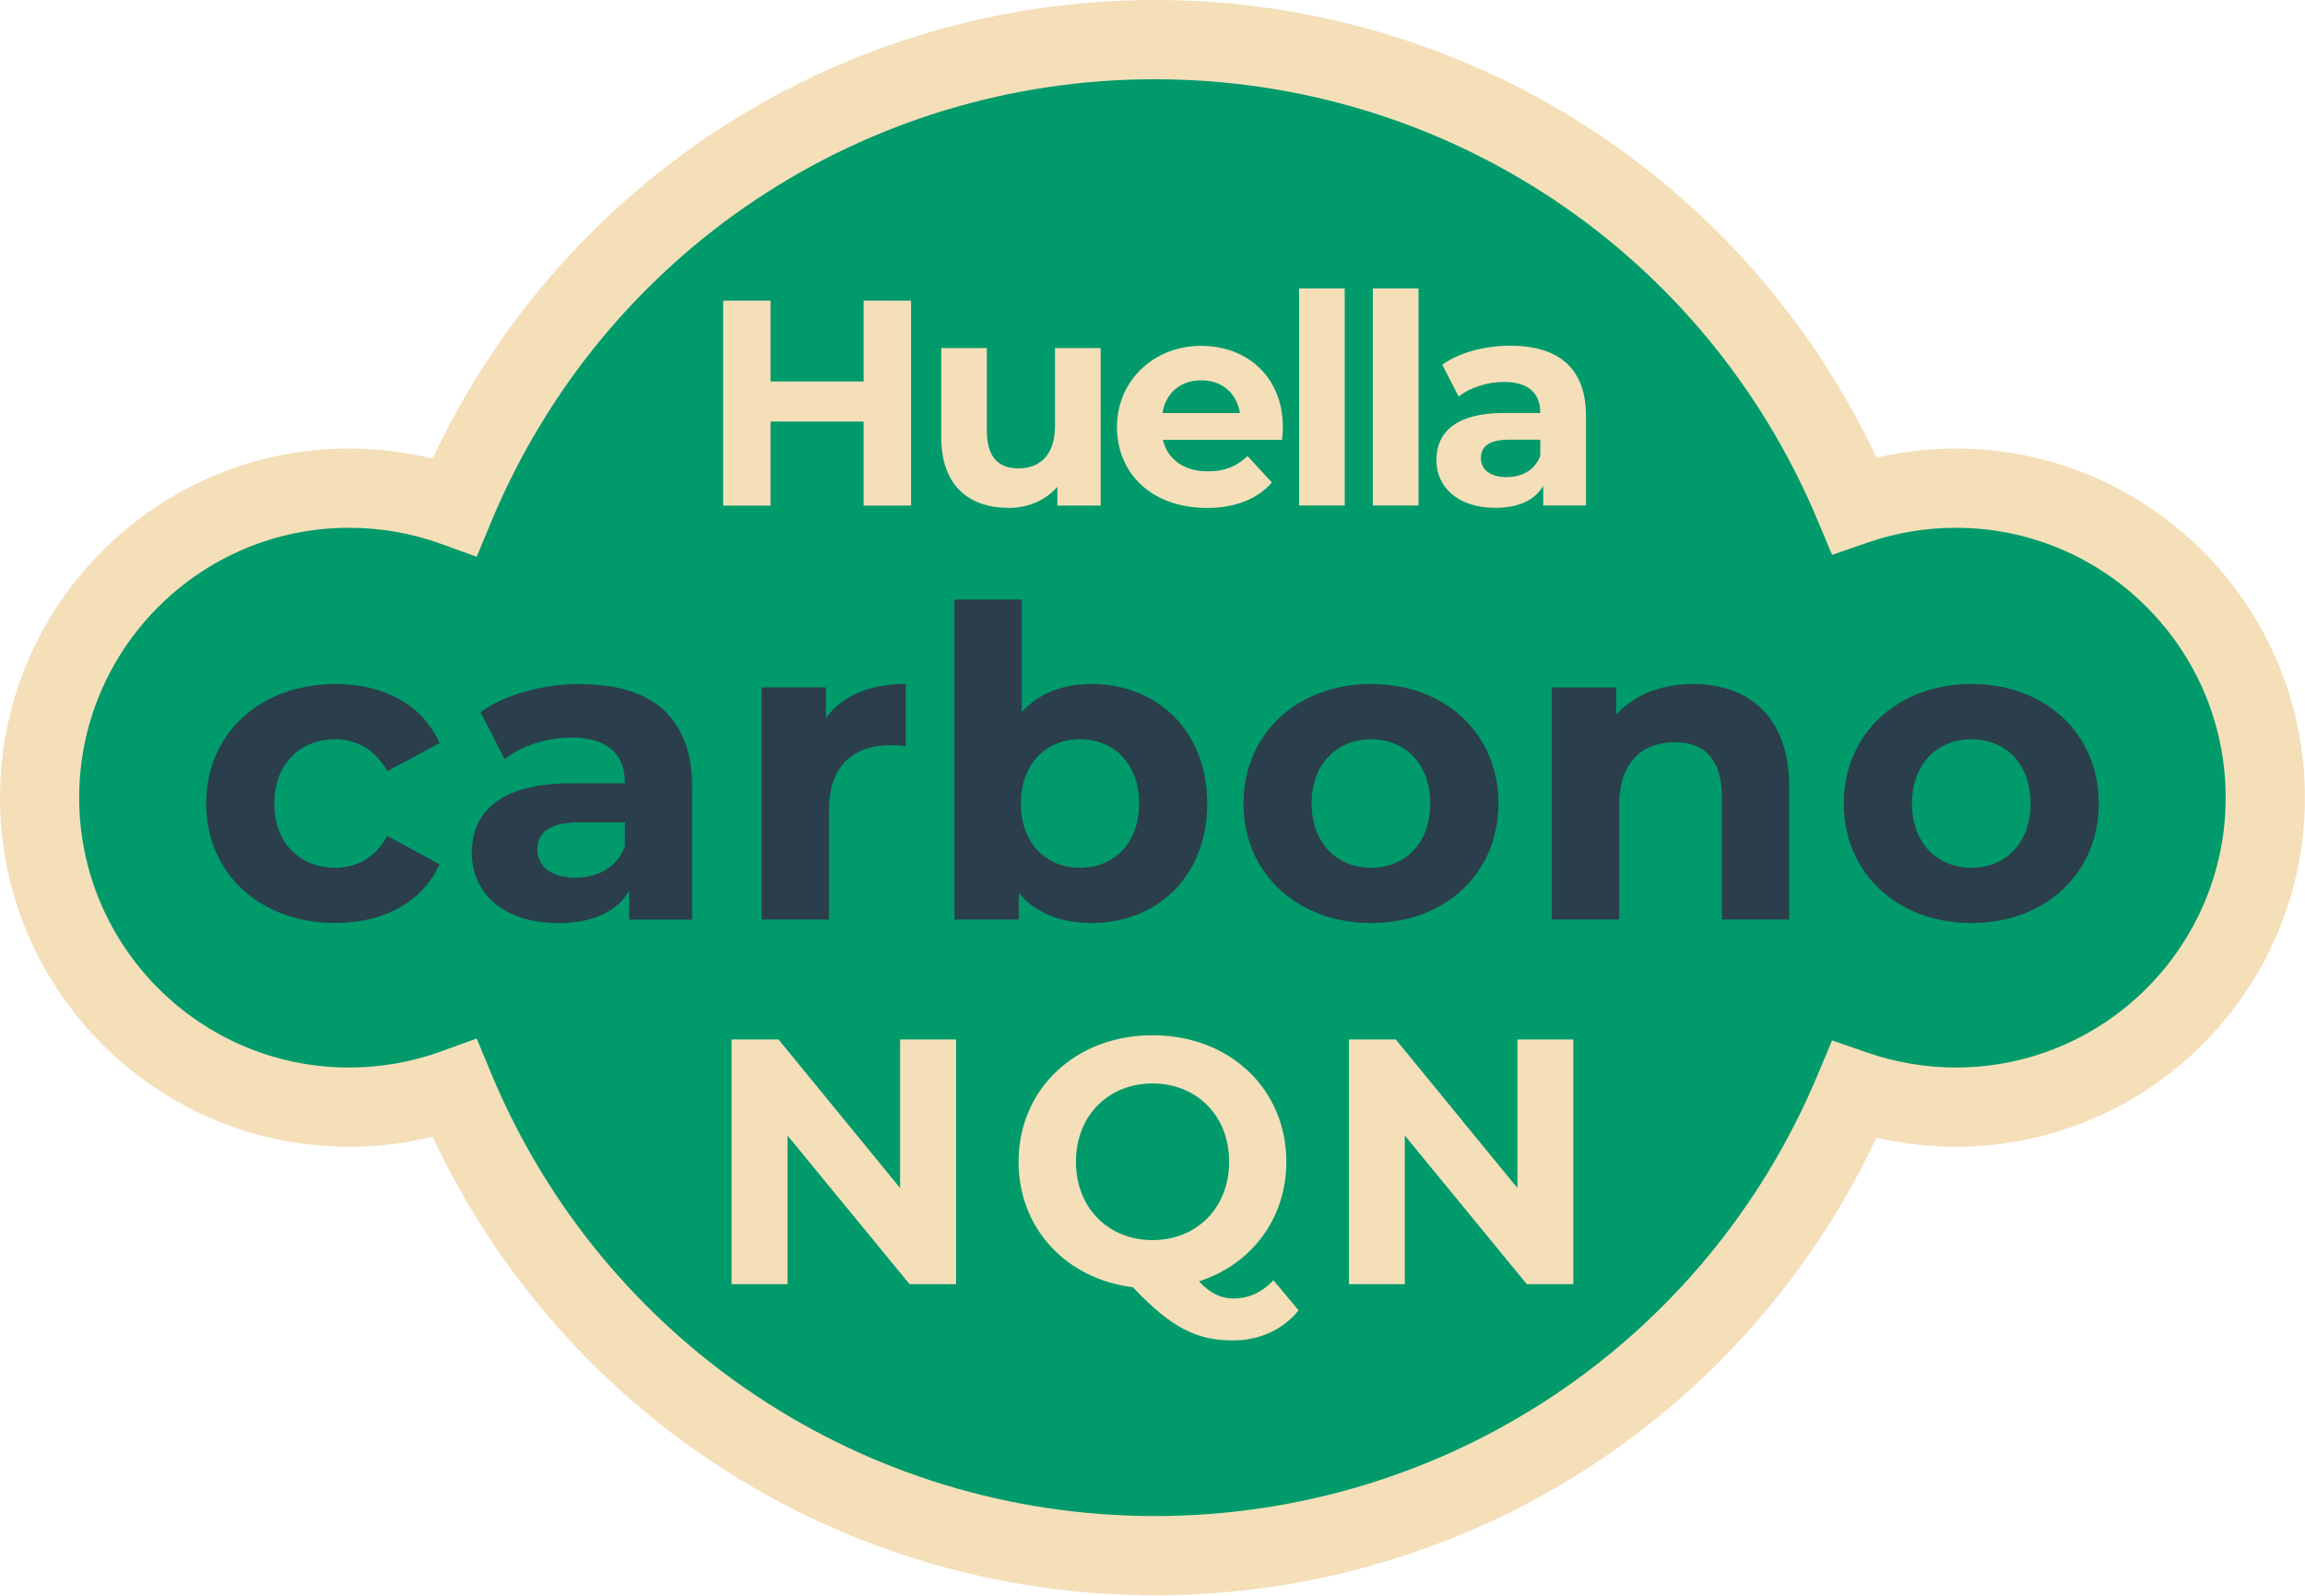
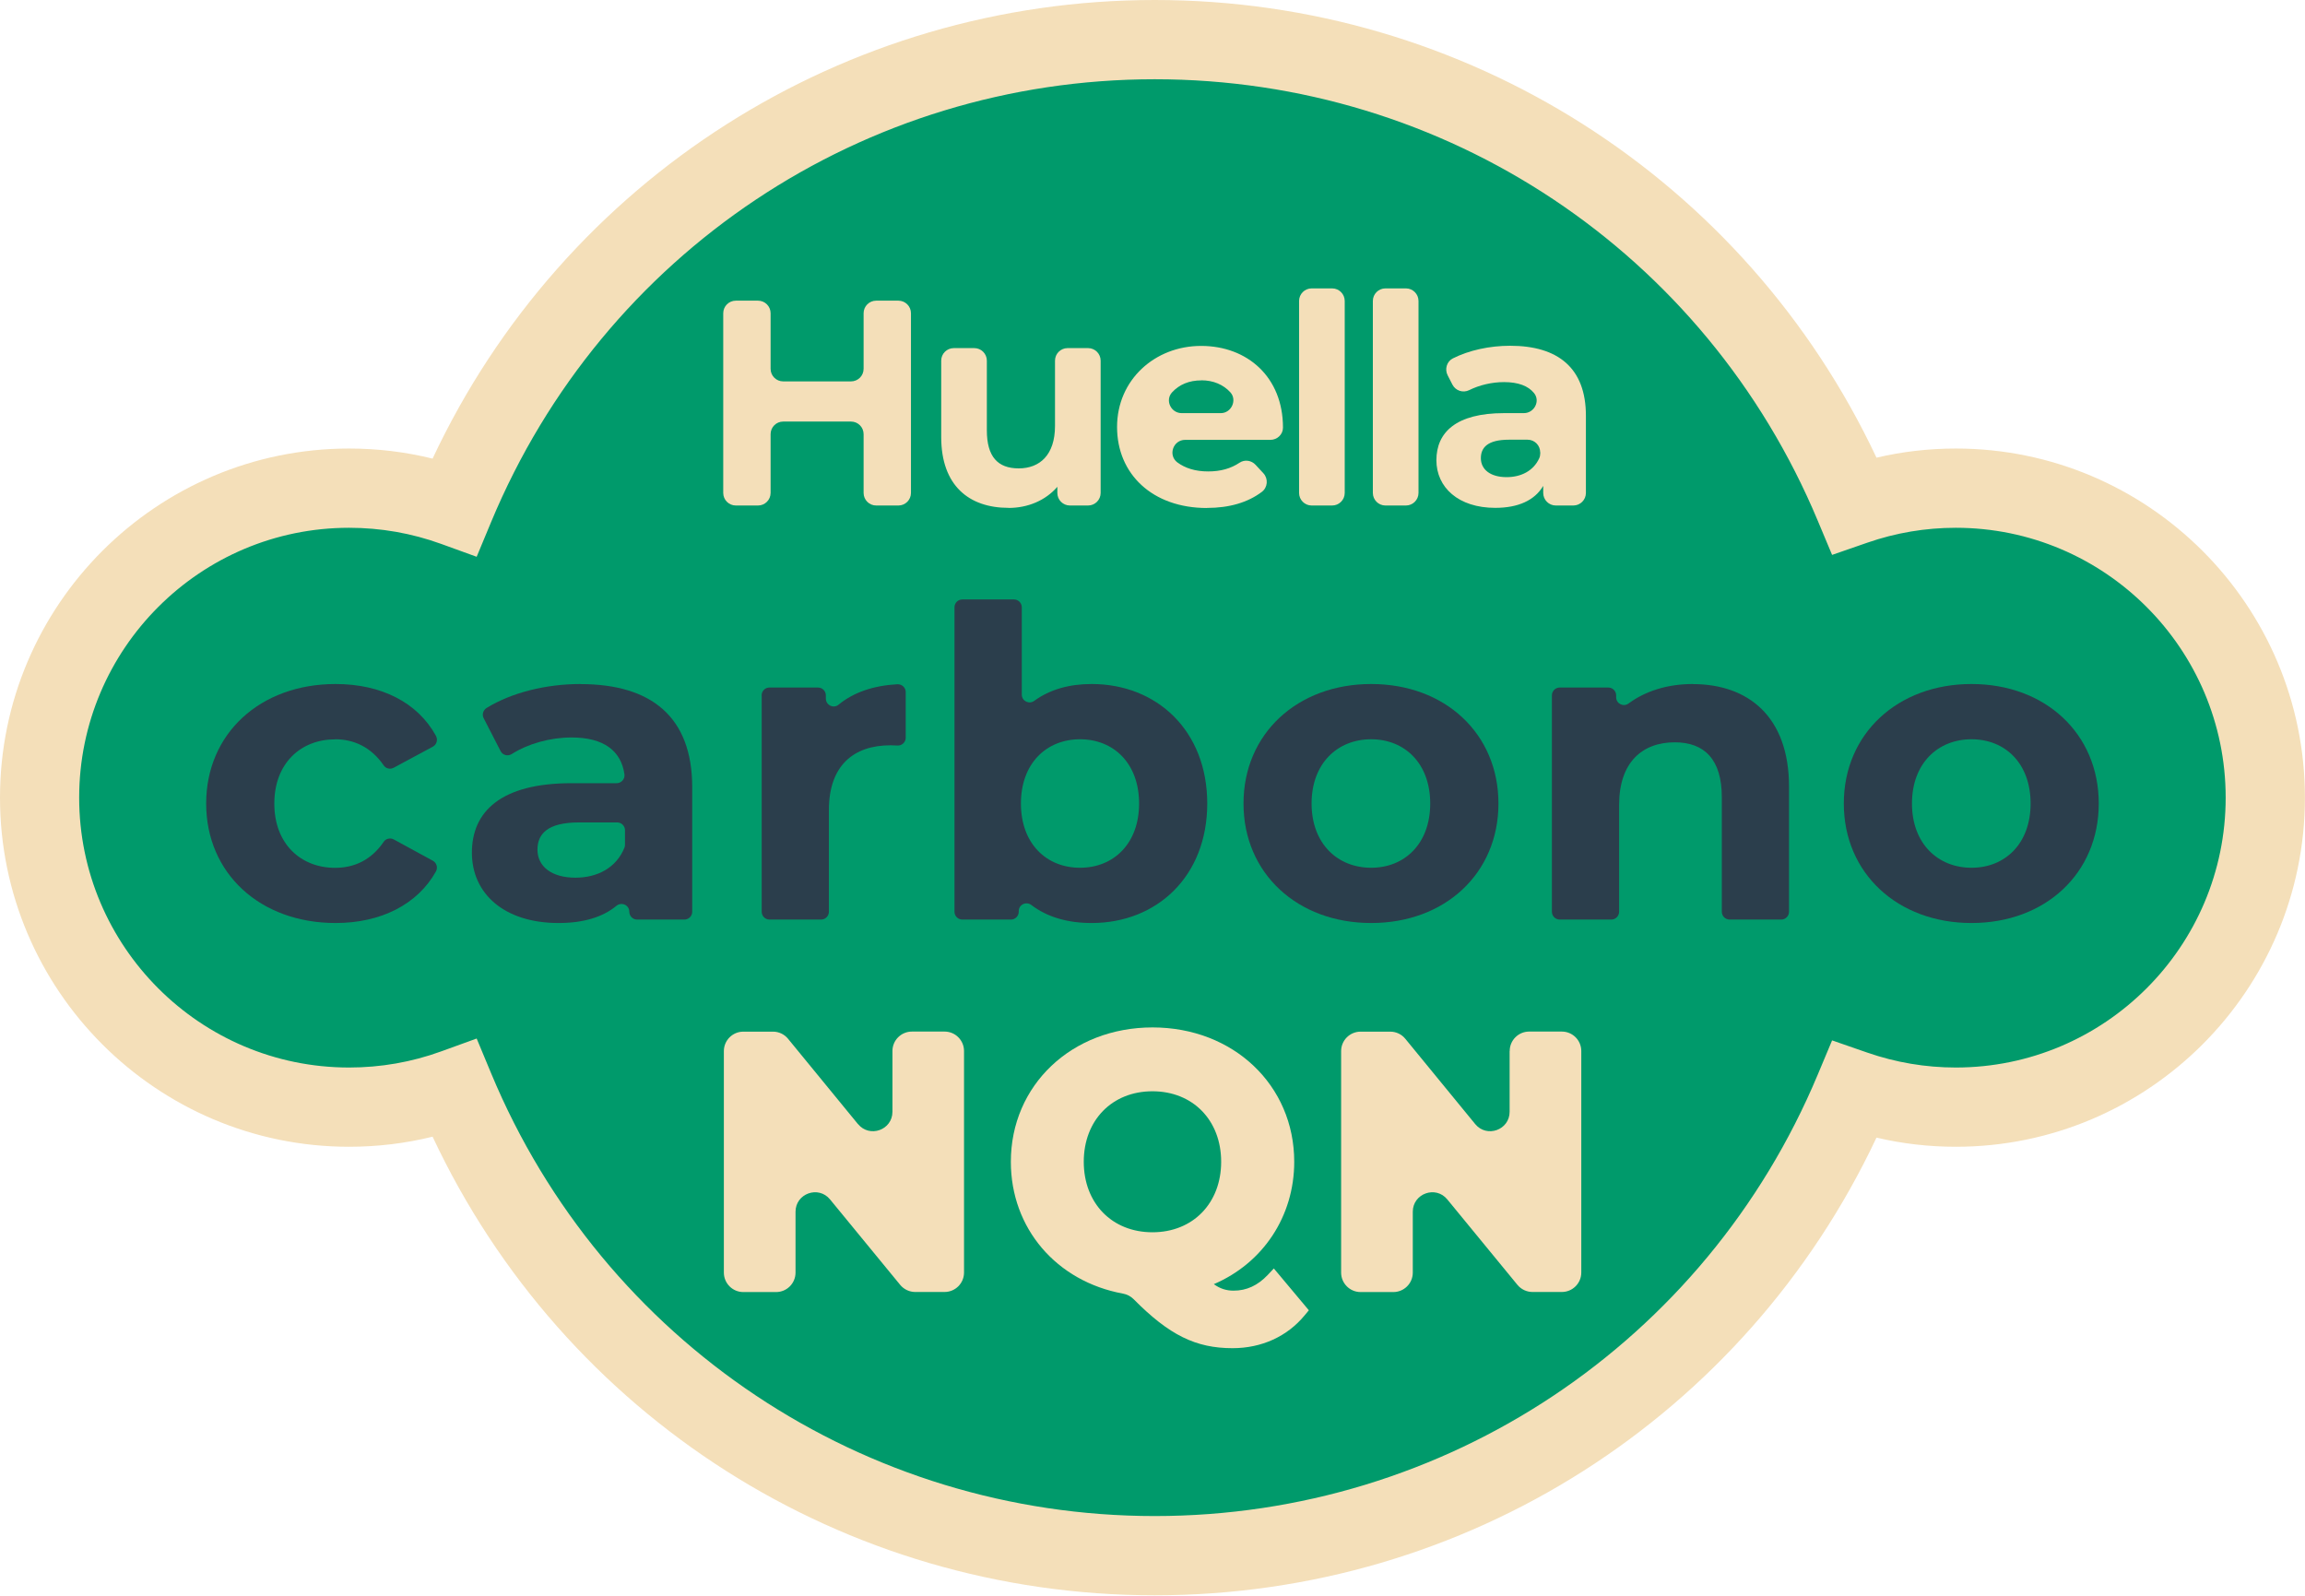
<svg xmlns="http://www.w3.org/2000/svg" id="Capa_2" data-name="Capa 2" viewBox="0 0 294.93 204.12">
  <defs>
    <style>
      .cls-1 {
        fill: #009a6b;
      }

      .cls-1, .cls-2, .cls-3 {
        stroke-width: 0px;
      }

      .cls-2 {
        fill: #2b3e4c;
      }

      .cls-3 {
        fill: #f4dfb9;
      }
    </style>
  </defs>
  <g id="Capa_1-2" data-name="Capa 1">
    <g>
      <path class="cls-1" d="M250.61,62.32c-4.57,0-8.95.78-13.03,2.2-14.69-35.11-49.37-59.78-89.81-59.78s-75.24,24.75-89.89,59.96c-4.23-1.53-8.79-2.37-13.55-2.37-21.95,0-39.74,17.79-39.74,39.74s17.79,39.74,39.74,39.74c4.76,0,9.32-.84,13.55-2.37,14.65,35.2,49.38,59.96,89.89,59.96s75.12-24.67,89.81-59.78c4.08,1.42,8.47,2.2,13.03,2.2,21.95,0,39.74-17.79,39.74-39.74s-17.79-39.74-39.74-39.74Z" />
      <path class="cls-3" d="M250.25,57.39c-3.43,0-6.83.39-10.15,1.17C223.29,22.84,187.52,0,147.76,0S72.15,22.88,55.35,58.68c-3.48-.86-7.06-1.29-10.68-1.29C20.04,57.39,0,77.43,0,102.06s20.04,44.67,44.67,44.67c3.62,0,7.2-.43,10.68-1.29,16.79,35.79,52.57,58.68,92.4,58.68s75.53-22.84,92.35-58.56c3.32.78,6.72,1.17,10.15,1.17,24.63,0,44.67-20.04,44.67-44.67s-20.04-44.67-44.67-44.67ZM250.25,136.59c-3.86,0-7.67-.64-11.33-1.91l-4.5-1.56-1.84,4.39c-14.35,34.3-47.65,56.47-84.83,56.47s-70.58-22.23-84.9-56.63l-1.86-4.47-4.55,1.65c-3.77,1.37-7.73,2.06-11.78,2.06-19.04,0-34.53-15.49-34.53-34.53s15.49-34.53,34.53-34.53c4.04,0,8,.69,11.78,2.06l4.55,1.65,1.86-4.47c14.32-34.4,47.64-56.63,84.9-56.63s70.48,22.16,84.83,56.47l1.84,4.39,4.5-1.56c3.65-1.27,7.46-1.91,11.33-1.91,19.04,0,34.53,15.49,34.53,34.53s-15.49,34.53-34.53,34.53Z" />
-       <polygon class="cls-3" points="98.59 53.94 110.5 53.94 110.5 64.69 116.57 64.69 116.57 38.47 110.5 38.47 110.5 48.81 98.59 48.81 98.59 38.47 92.53 38.47 92.53 64.69 98.59 64.69 98.59 53.94" />
-       <path class="cls-3" d="M129.04,64.99c2.47,0,4.72-.94,6.25-2.7v2.4h5.54v-20.15h-5.84v9.96c0,3.71-1.95,5.43-4.64,5.43s-4.08-1.5-4.08-4.87v-10.52h-5.84v11.38c0,6.22,3.56,9.06,8.61,9.06Z" />
-       <path class="cls-3" d="M154.43,64.99c3.63,0,6.44-1.12,8.31-3.26l-3.11-3.37c-1.39,1.31-2.92,1.95-5.06,1.95-3.07,0-5.2-1.53-5.77-4.04h15.24c.04-.49.11-1.12.11-1.57,0-6.48-4.57-10.45-10.48-10.45s-10.75,4.34-10.75,10.37,4.53,10.37,11.5,10.37ZM153.72,48.66c2.62,0,4.53,1.65,4.94,4.19h-9.92c.41-2.58,2.32-4.19,4.98-4.19Z" />
-       <rect class="cls-3" x="166.22" y="36.9" width="5.84" height="27.78" />
-       <rect class="cls-3" x="175.66" y="36.9" width="5.84" height="27.78" />
-       <path class="cls-3" d="M183.79,58.88c0,3.48,2.81,6.1,7.53,6.1,2.96,0,5.05-.97,6.14-2.81v2.51h5.47v-11.5c0-6.1-3.56-8.95-9.7-8.95-3.22,0-6.48.86-8.69,2.43l2.1,4.08c1.46-1.16,3.67-1.87,5.8-1.87,3.15,0,4.64,1.46,4.64,3.97h-4.64c-6.14,0-8.65,2.47-8.65,6.03ZM197.08,56.26v2.06c-.67,1.83-2.36,2.73-4.31,2.73-2.06,0-3.29-.97-3.29-2.43,0-1.35.86-2.36,3.59-2.36h4.01Z" />
-       <polygon class="cls-3" points="115.17 152.01 99.61 133 93.61 133 93.61 164.31 100.77 164.31 100.77 145.3 116.38 164.31 122.33 164.31 122.33 133 115.17 133 115.17 152.01" />
-       <path class="cls-3" d="M157.84,166.14c-1.57,0-2.91-.58-4.43-2.19,6.66-2.15,11.18-7.96,11.18-15.3,0-9.35-7.29-16.19-17.13-16.19s-17.13,6.89-17.13,16.19c0,8.5,6.04,14.98,14.63,16.06,4.83,5.1,8.1,6.8,12.75,6.8,3.44,0,6.4-1.34,8.45-3.85l-3.22-3.85c-1.48,1.57-3.18,2.33-5.1,2.33ZM137.67,148.65c0-5.95,4.2-10.02,9.8-10.02s9.8,4.07,9.8,10.02-4.2,10.02-9.8,10.02-9.8-4.07-9.8-10.02Z" />
-       <polygon class="cls-3" points="194.16 152.01 178.59 133 172.6 133 172.6 164.31 179.75 164.31 179.75 145.3 195.36 164.31 201.31 164.31 201.31 133 194.16 133 194.16 152.01" />
-       <path class="cls-2" d="M42.88,94.59c2.7,0,5.08,1.27,6.68,4.08l6.68-3.59c-2.15-4.86-7.06-7.56-13.3-7.56-9.66,0-16.56,6.35-16.56,15.29s6.9,15.29,16.56,15.29c6.24,0,11.15-2.76,13.3-7.51l-6.68-3.64c-1.6,2.87-3.97,4.08-6.68,4.08-4.36,0-7.78-3.03-7.78-8.22s3.42-8.22,7.78-8.22Z" />
-       <path class="cls-2" d="M74.28,87.52c-4.75,0-9.55,1.27-12.8,3.59l3.09,6.02c2.15-1.71,5.41-2.76,8.55-2.76,4.64,0,6.84,2.15,6.84,5.85h-6.84c-9.05,0-12.75,3.64-12.75,8.89s4.14,9,11.09,9c4.36,0,7.45-1.43,9.05-4.14v3.7h8.06v-16.94c0-9-5.24-13.19-14.29-13.19ZM79.97,108.27c-.99,2.7-3.48,4.03-6.35,4.03-3.04,0-4.86-1.43-4.86-3.59,0-1.99,1.27-3.48,5.3-3.48h5.9v3.04Z" />
-       <path class="cls-2" d="M97.46,87.96v29.69h8.61v-14.02c0-5.68,3.15-8.28,7.89-8.28.66,0,1.21.06,1.93.11v-7.95c-4.58,0-8.11,1.49-10.21,4.36v-3.92h-8.22Z" />
-       <path class="cls-2" d="M122.13,76.71v40.95h8.22v-3.42c2.15,2.59,5.35,3.86,9.33,3.86,8.33,0,14.79-5.96,14.79-15.29s-6.46-15.29-14.79-15.29c-3.7,0-6.73,1.16-8.94,3.59v-14.4h-8.61ZM138.19,94.59c4.31,0,7.56,3.09,7.56,8.22s-3.26,8.22-7.56,8.22-7.56-3.09-7.56-8.22,3.26-8.22,7.56-8.22Z" />
-       <path class="cls-2" d="M159.11,102.81c0,8.94,6.9,15.29,16.34,15.29s16.28-6.35,16.28-15.29-6.84-15.29-16.28-15.29-16.34,6.35-16.34,15.29ZM175.44,94.59c4.3,0,7.56,3.09,7.56,8.22s-3.26,8.22-7.56,8.22-7.62-3.09-7.62-8.22,3.31-8.22,7.62-8.22Z" />
-       <path class="cls-2" d="M216.61,87.52c-4.03,0-7.51,1.38-9.82,3.92v-3.48h-8.22v29.69h8.61v-14.68c0-5.46,2.98-8,7.12-8,3.81,0,6.02,2.21,6.02,7.01v15.67h8.61v-17c0-9.05-5.3-13.13-12.31-13.13Z" />
-       <path class="cls-2" d="M252.26,87.52c-9.44,0-16.34,6.35-16.34,15.29s6.9,15.29,16.34,15.29,16.28-6.35,16.28-15.29-6.84-15.29-16.28-15.29ZM252.26,111.03c-4.3,0-7.62-3.09-7.62-8.22s3.31-8.22,7.62-8.22,7.56,3.09,7.56,8.22-3.26,8.22-7.56,8.22Z" />
+       <g>
+         <path class="cls-3" d="M100.21,53.94h8.68c.89,0,1.61.72,1.61,1.61v7.52c0,.89.72,1.61,1.61,1.61h2.84c.89,0,1.61-.72,1.61-1.61v-22.99c0-.89-.72-1.61-1.61-1.61h-2.84c-.89,0-1.61.72-1.61,1.61v7.11c0,.89-.72,1.61-1.61,1.61h-8.68c-.89,0-1.61-.72-1.61-1.61v-7.11c0-.89-.72-1.61-1.61-1.61h-2.84c-.89,0-1.61.72-1.61,1.61v22.99c0,.89.72,1.61,1.61,1.61h2.84c.89,0,1.61-.72,1.61-1.61v-7.52c0-.89.72-1.61,1.61-1.61Z" />
+         <path class="cls-3" d="M129.04,64.99c2.47,0,4.72-.94,6.25-2.7v.78c0,.89.72,1.61,1.61,1.61h2.32c.89,0,1.61-.72,1.61-1.61v-16.92c0-.89-.72-1.61-1.61-1.61h-2.62c-.89,0-1.61.72-1.61,1.61v8.35c0,3.71-1.95,5.43-4.64,5.43s-4.08-1.5-4.08-4.87v-8.91c0-.89-.72-1.61-1.61-1.61h-2.62c-.89,0-1.61.72-1.61,1.61v9.77c0,6.22,3.56,9.06,8.61,9.06Z" />
+         <path class="cls-3" d="M154.43,64.99c2.87,0,5.23-.7,7.02-2.05.76-.57.85-1.68.21-2.38l-1.01-1.09c-.53-.57-1.39-.7-2.04-.27-1.13.75-2.41,1.12-4.03,1.12s-2.93-.41-3.94-1.16c-1.22-.92-.53-2.88,1-2.88h10.91c.87,0,1.61-.69,1.61-1.56,0,0,0,0,0-.01,0-6.48-4.57-10.45-10.48-10.45s-10.75,4.34-10.75,10.37,4.53,10.37,11.5,10.37ZM153.72,48.66c1.53,0,2.82.56,3.71,1.54s.14,2.66-1.23,2.66h-5c-1.38,0-2.16-1.65-1.23-2.66s2.19-1.53,3.75-1.53Z" />
+         <rect class="cls-3" x="166.22" y="36.9" width="5.84" height="27.78" rx="1.61" ry="1.61" />
+         <rect class="cls-3" x="175.66" y="36.9" width="5.84" height="27.78" rx="1.61" ry="1.61" />
+         <path class="cls-3" d="M183.79,58.88c0,3.48,2.81,6.1,7.53,6.1,2.96,0,5.05-.97,6.14-2.81v.9c0,.89.72,1.61,1.61,1.61h2.24c.89,0,1.61-.72,1.61-1.61v-9.88c0-6.1-3.56-8.95-9.7-8.95-2.61,0-5.25.57-7.33,1.62-.78.4-1.06,1.38-.66,2.16l.61,1.19c.4.78,1.35,1.1,2.14.71,1.31-.65,2.91-1.03,4.46-1.03,1.83,0,3.1.49,3.84,1.4.84,1.02.03,2.57-1.3,2.57h-2.54c-6.14,0-8.65,2.47-8.65,6.03ZM197.08,57.87v.12c0,.22-.04.44-.13.64-.74,1.63-2.34,2.42-4.18,2.42-2.06,0-3.29-.97-3.29-2.43,0-1.35.86-2.36,3.59-2.36h2.39c.89,0,1.61.72,1.61,1.61Z" />
+       </g>
+       <g>
+         <path class="cls-3" d="M109.77,143.82l-8.94-10.91c-.47-.58-1.18-.91-1.92-.91h-3.8c-1.37,0-2.49,1.11-2.49,2.49v28.34c0,1.37,1.11,2.49,2.49,2.49h4.19c1.37,0,2.49-1.11,2.49-2.49v-7.79c0-2.33,2.93-3.38,4.41-1.58l8.98,10.94c.47.57,1.18.91,1.92.91h3.76c1.37,0,2.49-1.11,2.49-2.49v-28.34c0-1.37-1.11-2.49-2.49-2.49h-4.18c-1.37,0-2.49,1.11-2.49,2.49v7.77c0,2.34-2.93,3.38-4.41,1.57Z" />
+         <path class="cls-3" d="M162.21,163.13c-1.28,1.35-2.71,2.01-4.37,2.01-.93,0-1.72-.25-2.53-.83,6.3-2.7,10.29-8.68,10.29-15.66,0-9.8-7.79-17.19-18.13-17.19s-18.13,7.39-18.13,17.19c0,8.52,5.84,15.31,14.35,16.87.51.09.99.34,1.36.71,4.56,4.61,7.96,6.27,12.66,6.27,3.72,0,7-1.5,9.23-4.21l.53-.64-4.48-5.35-.77.82ZM147.46,157.67c-5.18,0-8.79-3.71-8.79-9.02s3.62-9.02,8.79-9.02,8.79,3.71,8.79,9.02-3.62,9.02-8.79,9.02Z" />
+         <path class="cls-3" d="M193.16,134.48v7.77c0,2.34-2.93,3.38-4.41,1.57l-8.94-10.91c-.47-.58-1.18-.91-1.92-.91h-3.8c-1.37,0-2.49,1.11-2.49,2.49v28.34c0,1.37,1.11,2.49,2.49,2.49h4.19c1.37,0,2.49-1.11,2.49-2.49v-7.79c0-2.33,2.93-3.38,4.41-1.58l8.98,10.94c.47.57,1.18.91,1.92.91h3.76c1.37,0,2.49-1.11,2.49-2.49v-28.34c0-1.37-1.11-2.49-2.49-2.49h-4.18c-1.37,0-2.49,1.11-2.49,2.49Z" />
+       </g>
+       <g>
+         <path class="cls-2" d="M42.88,94.59c2.46,0,4.64,1.05,6.22,3.35.28.41.84.53,1.28.29l5-2.69c.5-.27.67-.89.4-1.39-2.34-4.27-7.01-6.63-12.84-6.63-9.66,0-16.56,6.35-16.56,15.29s6.9,15.29,16.56,15.29c5.82,0,10.49-2.4,12.83-6.58.28-.49.11-1.12-.39-1.39l-4.99-2.72c-.44-.24-1.01-.12-1.29.29-1.58,2.33-3.76,3.34-6.22,3.34-4.36,0-7.78-3.03-7.78-8.22s3.42-8.22,7.78-8.22Z" />
+         <path class="cls-2" d="M74.28,87.52c-4.37,0-8.8,1.08-12.01,3.06-.45.28-.63.85-.38,1.32l2.16,4.2c.27.53.93.7,1.43.38,2.1-1.33,4.92-2.12,7.65-2.12,4.14,0,6.35,1.72,6.77,4.72.08.6-.4,1.13-1,1.13h-5.77c-9.05,0-12.75,3.64-12.75,8.89s4.14,9,11.09,9c3.16,0,5.65-.75,7.39-2.19.67-.55,1.66-.11,1.66.75h0c0,.55.45,1,1,1h6.05c.55,0,1-.45,1-1v-15.94c0-9-5.24-13.19-14.29-13.19ZM79.97,108.07c0,.13-.02.27-.07.39-1.04,2.58-3.47,3.84-6.27,3.84-3.04,0-4.86-1.43-4.86-3.59,0-1.99,1.27-3.48,5.3-3.48h4.9c.55,0,1,.45,1,1v1.83Z" />
+         <path class="cls-2" d="M97.46,88.97v27.69c0,.55.45,1,1,1h6.6c.55,0,1-.45,1-1v-13.02c0-5.68,3.15-8.28,7.89-8.28.31,0,.59.01.88.03.57.04,1.06-.43,1.06-1v-5.84c0-.58-.5-1.03-1.08-1-3.07.17-5.62,1.05-7.52,2.62-.64.53-1.62.05-1.62-.79v-.41c0-.55-.45-1-1-1h-6.22c-.55,0-1,.45-1,1Z" />
+         <path class="cls-2" d="M122.13,77.71v38.95c0,.55.45,1,1,1h6.22c.55,0,1-.45,1-1v-.08c0-.84.95-1.29,1.62-.78,2.02,1.54,4.63,2.3,7.71,2.3,8.33,0,14.79-5.96,14.79-15.29s-6.46-15.29-14.79-15.29c-2.87,0-5.35.7-7.34,2.15-.67.49-1.6.03-1.6-.8v-11.17c0-.55-.45-1-1-1h-6.61c-.55,0-1,.45-1,1ZM138.19,94.59c4.31,0,7.56,3.09,7.56,8.22s-3.26,8.22-7.56,8.22-7.56-3.09-7.56-8.22,3.26-8.22,7.56-8.22Z" />
+         <path class="cls-2" d="M159.11,102.81c0,8.94,6.9,15.29,16.34,15.29s16.28-6.35,16.28-15.29-6.84-15.29-16.28-15.29-16.34,6.35-16.34,15.29ZM175.44,94.59c4.3,0,7.56,3.09,7.56,8.22s-3.26,8.22-7.56,8.22-7.62-3.09-7.62-8.22,3.31-8.22,7.62-8.22Z" />
+         <path class="cls-2" d="M216.61,87.52c-3.19,0-6.04.87-8.23,2.49-.66.49-1.59.02-1.59-.8v-.24c0-.55-.45-1-1-1h-6.22c-.55,0-1,.45-1,1v27.69c0,.55.45,1,1,1h6.6c.55,0,1-.45,1-1v-13.68c0-5.46,2.98-8,7.12-8,3.81,0,6.02,2.21,6.02,7.01v14.67c0,.55.45,1,1,1h6.6c.55,0,1-.45,1-1v-16c0-9.05-5.3-13.13-12.31-13.13Z" />
+         <path class="cls-2" d="M252.26,87.52c-9.44,0-16.34,6.35-16.34,15.29s6.9,15.29,16.34,15.29,16.28-6.35,16.28-15.29-6.84-15.29-16.28-15.29ZM252.26,111.03c-4.3,0-7.62-3.09-7.62-8.22s3.31-8.22,7.62-8.22,7.56,3.09,7.56,8.22-3.26,8.22-7.56,8.22Z" />
+       </g>
    </g>
  </g>
</svg>
